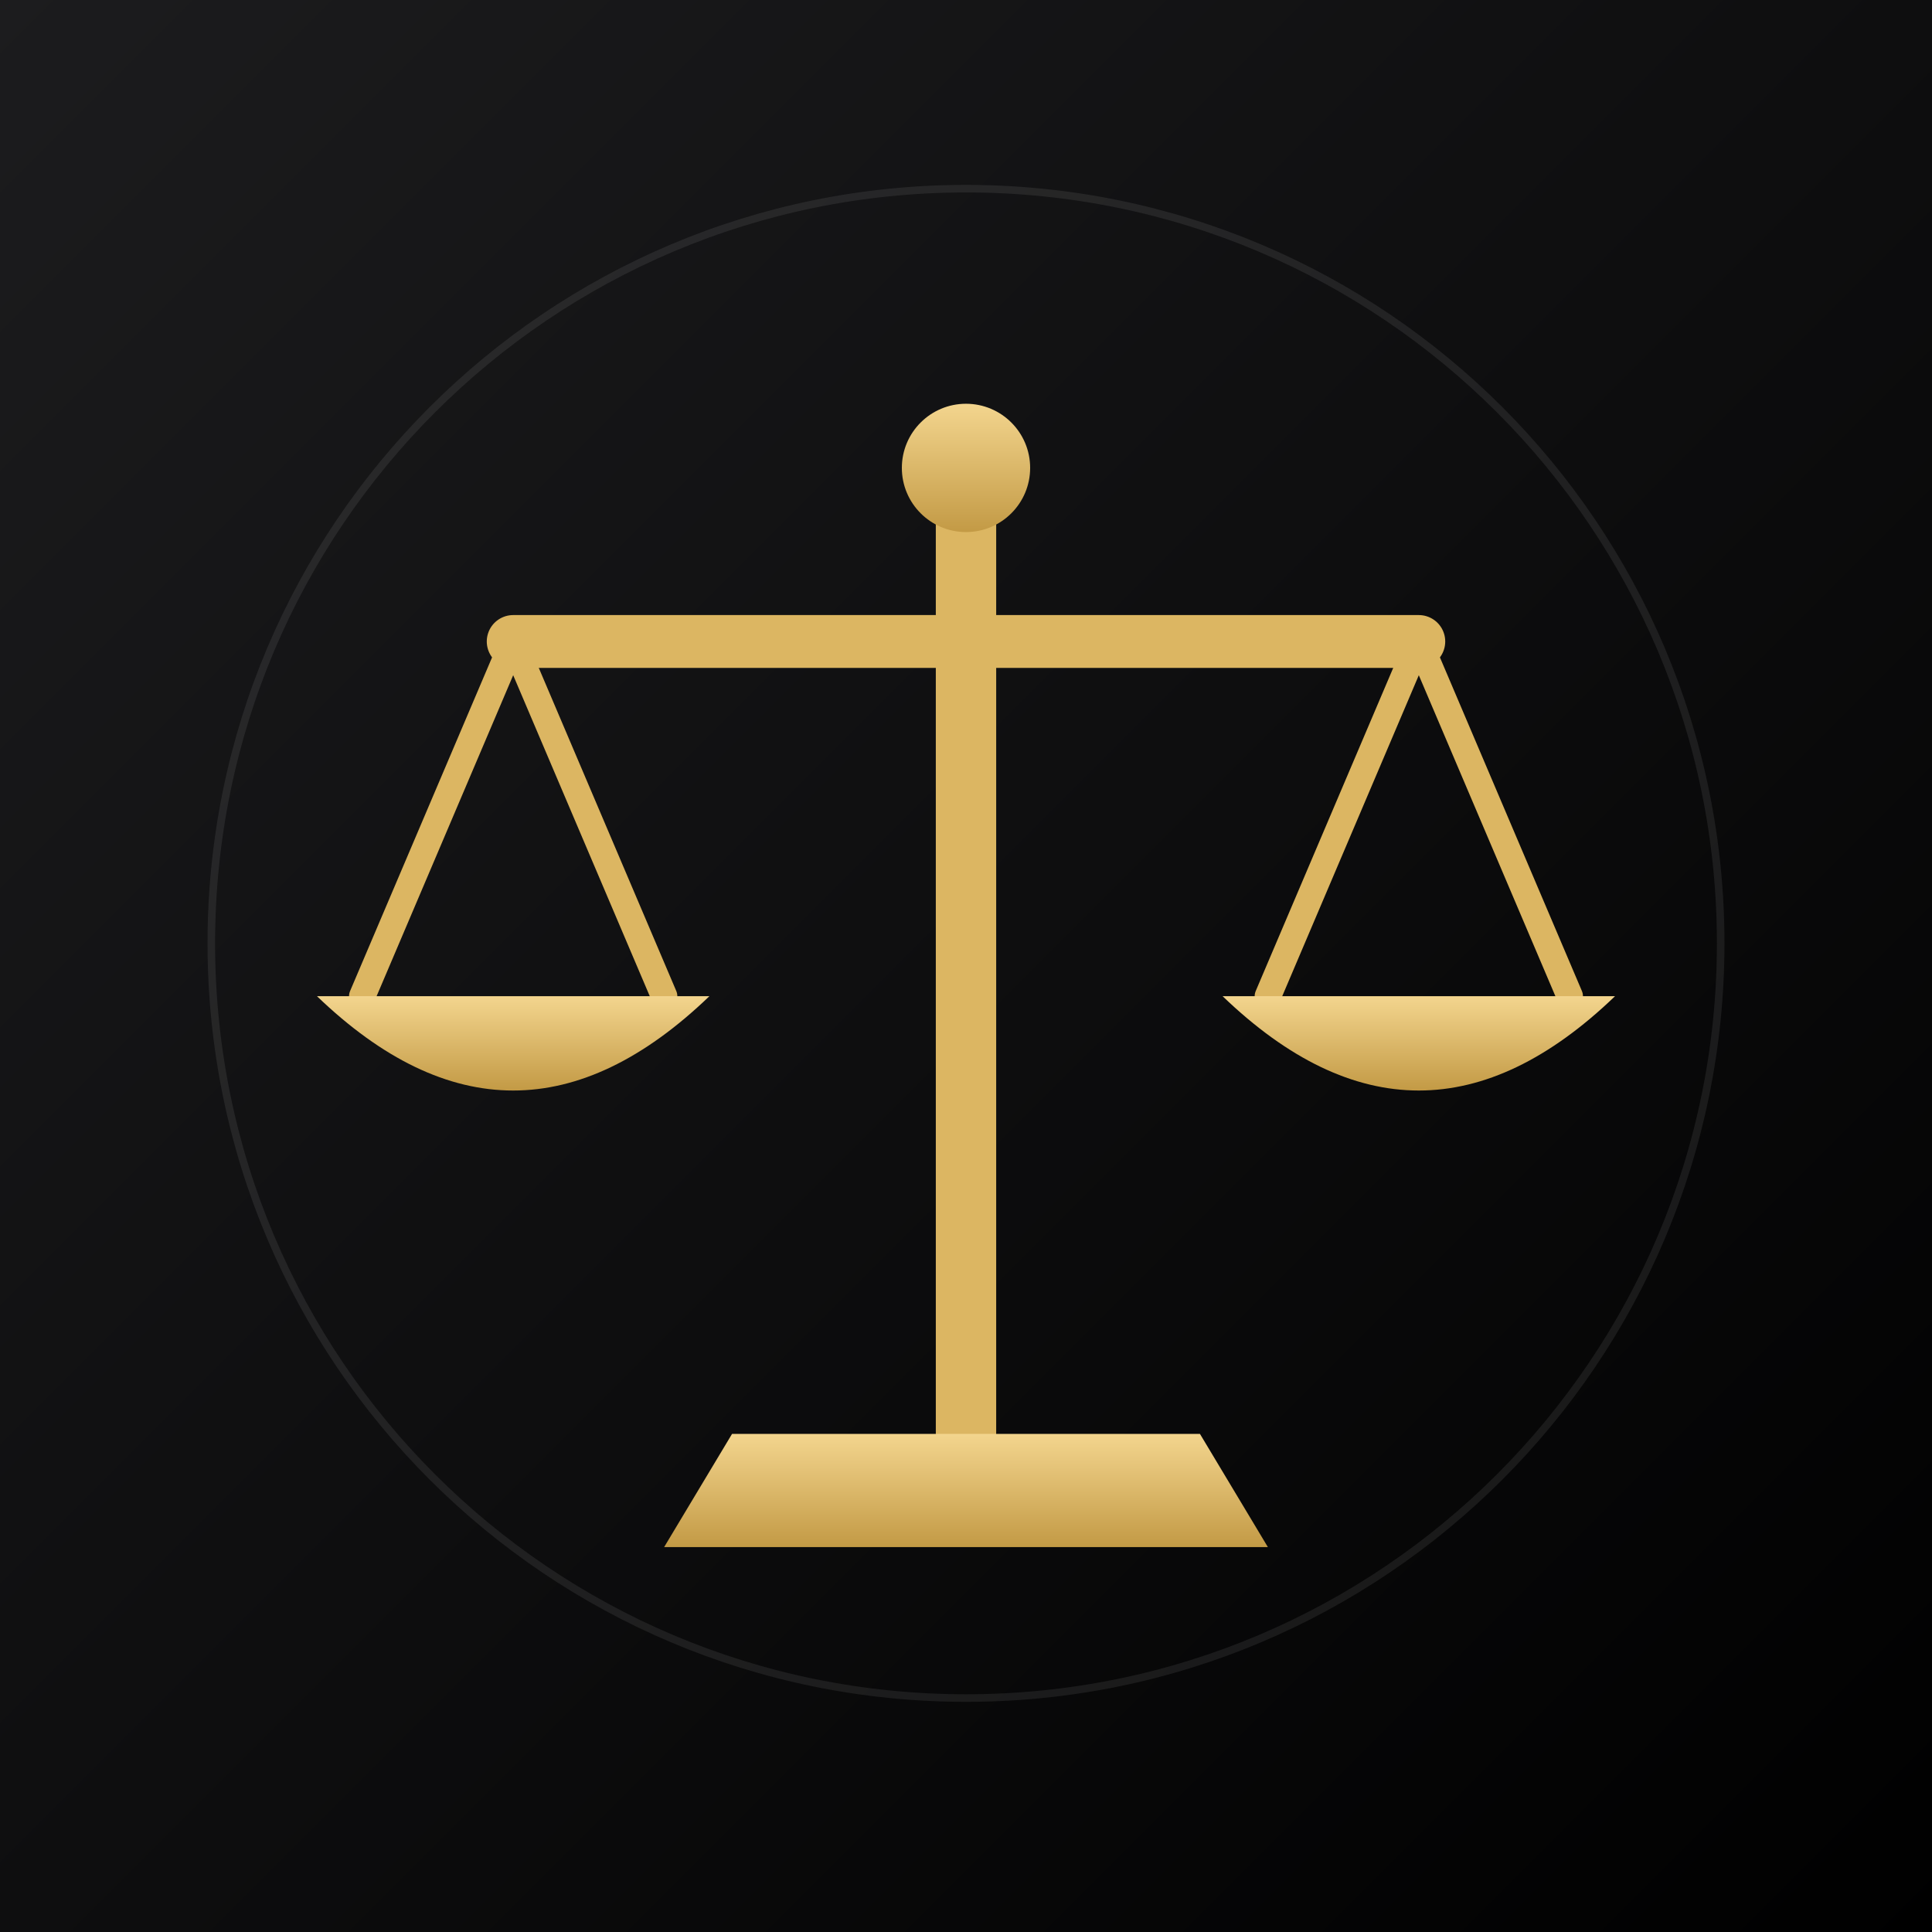
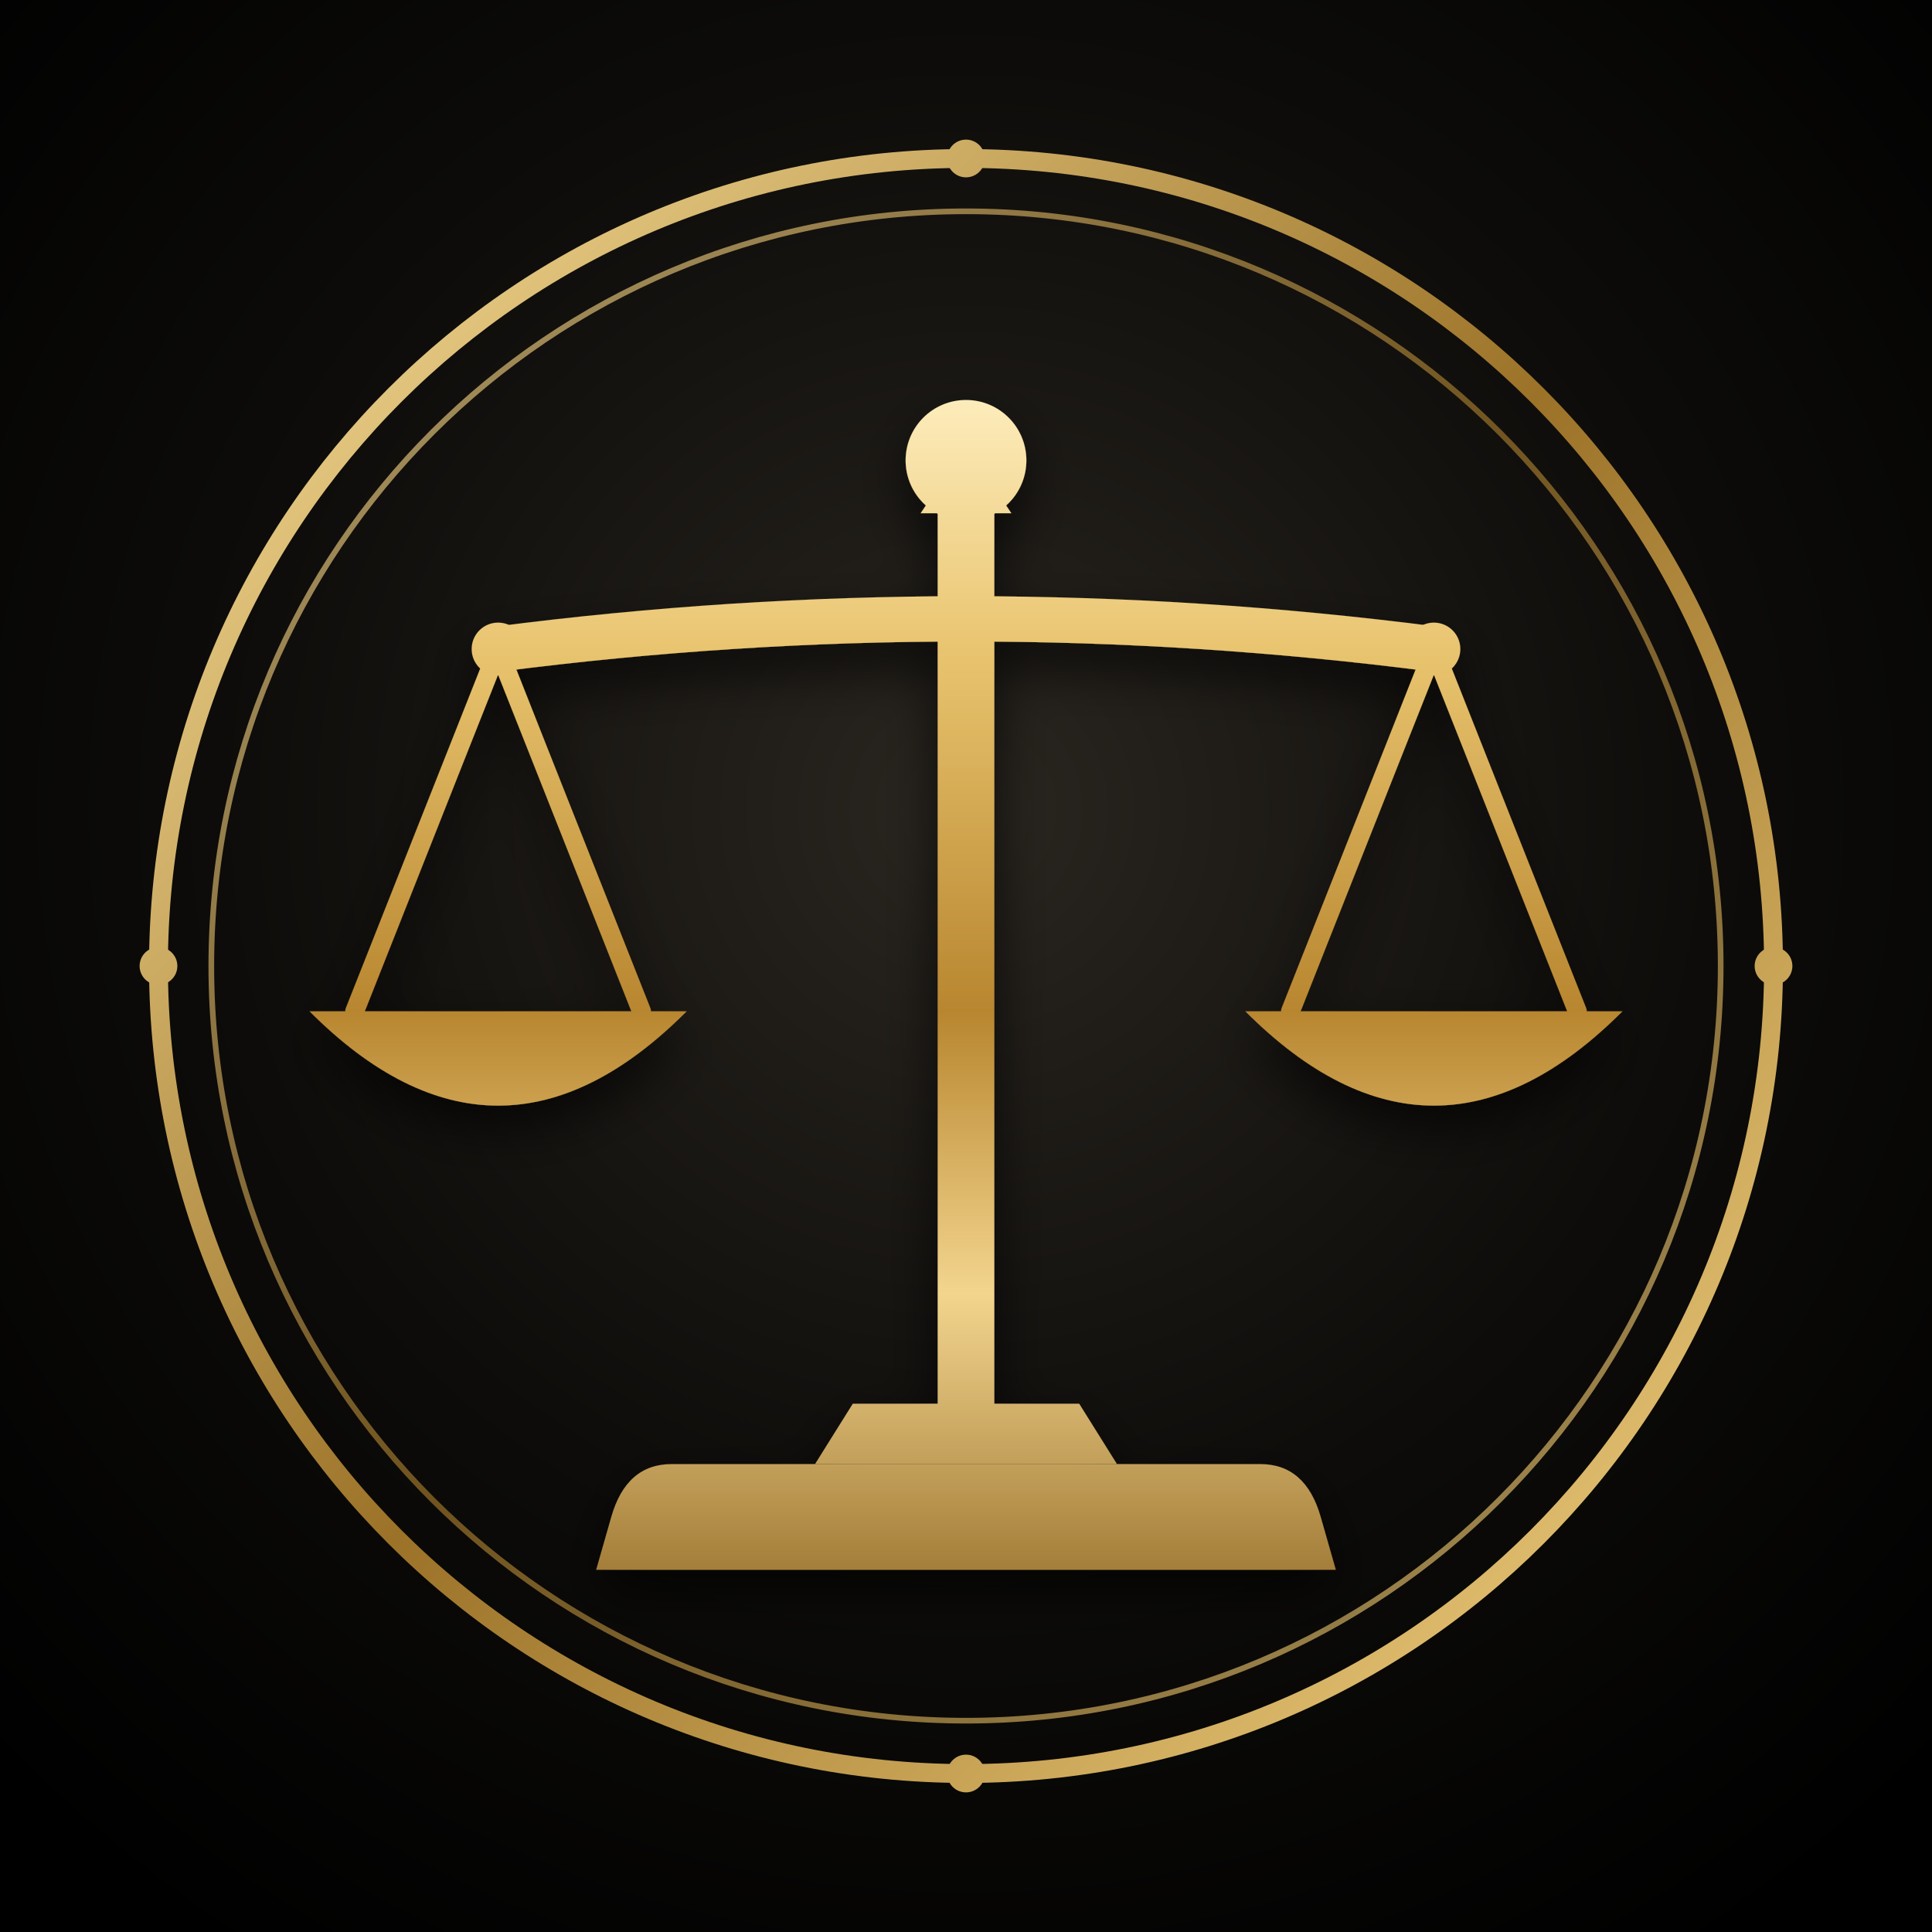
<svg xmlns="http://www.w3.org/2000/svg" viewBox="0 0 512 512">
  <defs>
-     <linearGradient id="bg" x1="0" y1="0" x2="1" y2="1">
-       <stop offset="0" stop-color="#1c1c1e" />
+     <radialGradient id="bg" cx="50%" cy="42%" r="70%">
+       <stop offset="0" stop-color="#2a2620" />
+       <stop offset=".55" stop-color="#0d0c0a" />
      <stop offset="1" stop-color="#000000" />
+     </radialGradient>
+     <linearGradient id="gold" gradientUnits="userSpaceOnUse" x1="0" y1="-170" x2="0" y2="170">
+       <stop offset="0" stop-color="#fff1c4" />
+       <stop offset=".22" stop-color="#e9c46f" />
+       <stop offset=".5" stop-color="#b8862f" />
+       <stop offset=".72" stop-color="#f3d58e" />
+       <stop offset="1" stop-color="#8c6420" />
    </linearGradient>
-     <linearGradient id="gd" x1="0" y1="0" x2="0" y2="1">
-       <stop offset="0" stop-color="#f3d58e" />
-       <stop offset="1" stop-color="#c39a45" />
+     <linearGradient id="ring" gradientUnits="userSpaceOnUse" x1="56" y1="56" x2="456" y2="456">
+       <stop offset="0" stop-color="#f6dc96" />
+       <stop offset=".5" stop-color="#9b7228" />
+       <stop offset="1" stop-color="#f0cf7f" />
    </linearGradient>
+     <filter id="sh" x="-20%" y="-20%" width="140%" height="140%">
+       <feDropShadow dx="0" dy="6" stdDeviation="7" flood-color="#000" flood-opacity=".7" />
+     </filter>
  </defs>
  <rect width="512" height="512" fill="url(#bg)" />
-   <circle cx="256" cy="250" r="200" fill="none" stroke="#ffffff" stroke-opacity=".08" stroke-width="2" />
-   <g transform="translate(256 262)" fill="none" stroke="#dcb662" stroke-linecap="round" stroke-linejoin="round">
-     <line x1="0" y1="-128" x2="0" y2="118" stroke-width="16" />
-     <line x1="-120" y1="-92" x2="120" y2="-92" stroke-width="14" />
-     <line x1="-120" y1="-92" x2="-160" y2="2" stroke-width="7" />
-     <line x1="-120" y1="-92" x2="-80" y2="2" stroke-width="7" />
-     <line x1="120" y1="-92" x2="80" y2="2" stroke-width="7" />
-     <line x1="120" y1="-92" x2="160" y2="2" stroke-width="7" />
+   <circle cx="256" cy="256" r="214" fill="none" stroke="url(#ring)" stroke-width="5" />
+   <circle cx="256" cy="256" r="200" fill="none" stroke="url(#ring)" stroke-width="1.5" stroke-opacity=".7" />
+   <g fill="url(#ring)">
+     <circle cx="256" cy="42" r="5" />
+     <circle cx="256" cy="470" r="5" />
+     <circle cx="42" cy="256" r="5" />
+     <circle cx="470" cy="256" r="5" />
  </g>
-   <g transform="translate(256 262)" fill="url(#gd)">
-     <circle cx="0" cy="-138" r="17" />
-     <path d="M-172 2 Q-120 52 -68 2 Z" />
-     <path d="M68 2 Q120 52 172 2 Z" />
-     <path d="M-62 118 h124 l18 30 h-160 z" />
+   <g transform="translate(256 268)" filter="url(#sh)">
+     <g fill="none" stroke="url(#gold)" stroke-linecap="round" stroke-linejoin="round">
+       <line x1="0" y1="-132" x2="0" y2="112" stroke-width="15" />
+       <path d="M-124 -96 Q0 -112 124 -96" stroke-width="12" />
+       <line x1="-124" y1="-96" x2="-162" y2="0" stroke-width="5" />
+       <line x1="-124" y1="-96" x2="-86" y2="0" stroke-width="5" />
+       <line x1="124" y1="-96" x2="86" y2="0" stroke-width="5" />
+       <line x1="124" y1="-96" x2="162" y2="0" stroke-width="5" />
+     </g>
+     <g fill="url(#gold)">
+       <circle cx="0" cy="-146" r="16" />
+       <path d="M-12 -132 L0 -150 L12 -132 Z" />
+       <circle cx="-124" cy="-96" r="7" />
+       <circle cx="124" cy="-96" r="7" />
+       <path d="M-174 0 Q-124 50 -74 0 Z" />
+       <path d="M74 0 Q124 50 174 0 Z" />
+       <path d="M-30 104 h60 l10 16 h-80 z" />
+       <path d="M-78 120 h156 q12 0 16 14 l4 14 h-196 l4 -14 q4 -14 16 -14 z" />
+     </g>
  </g>
</svg>
